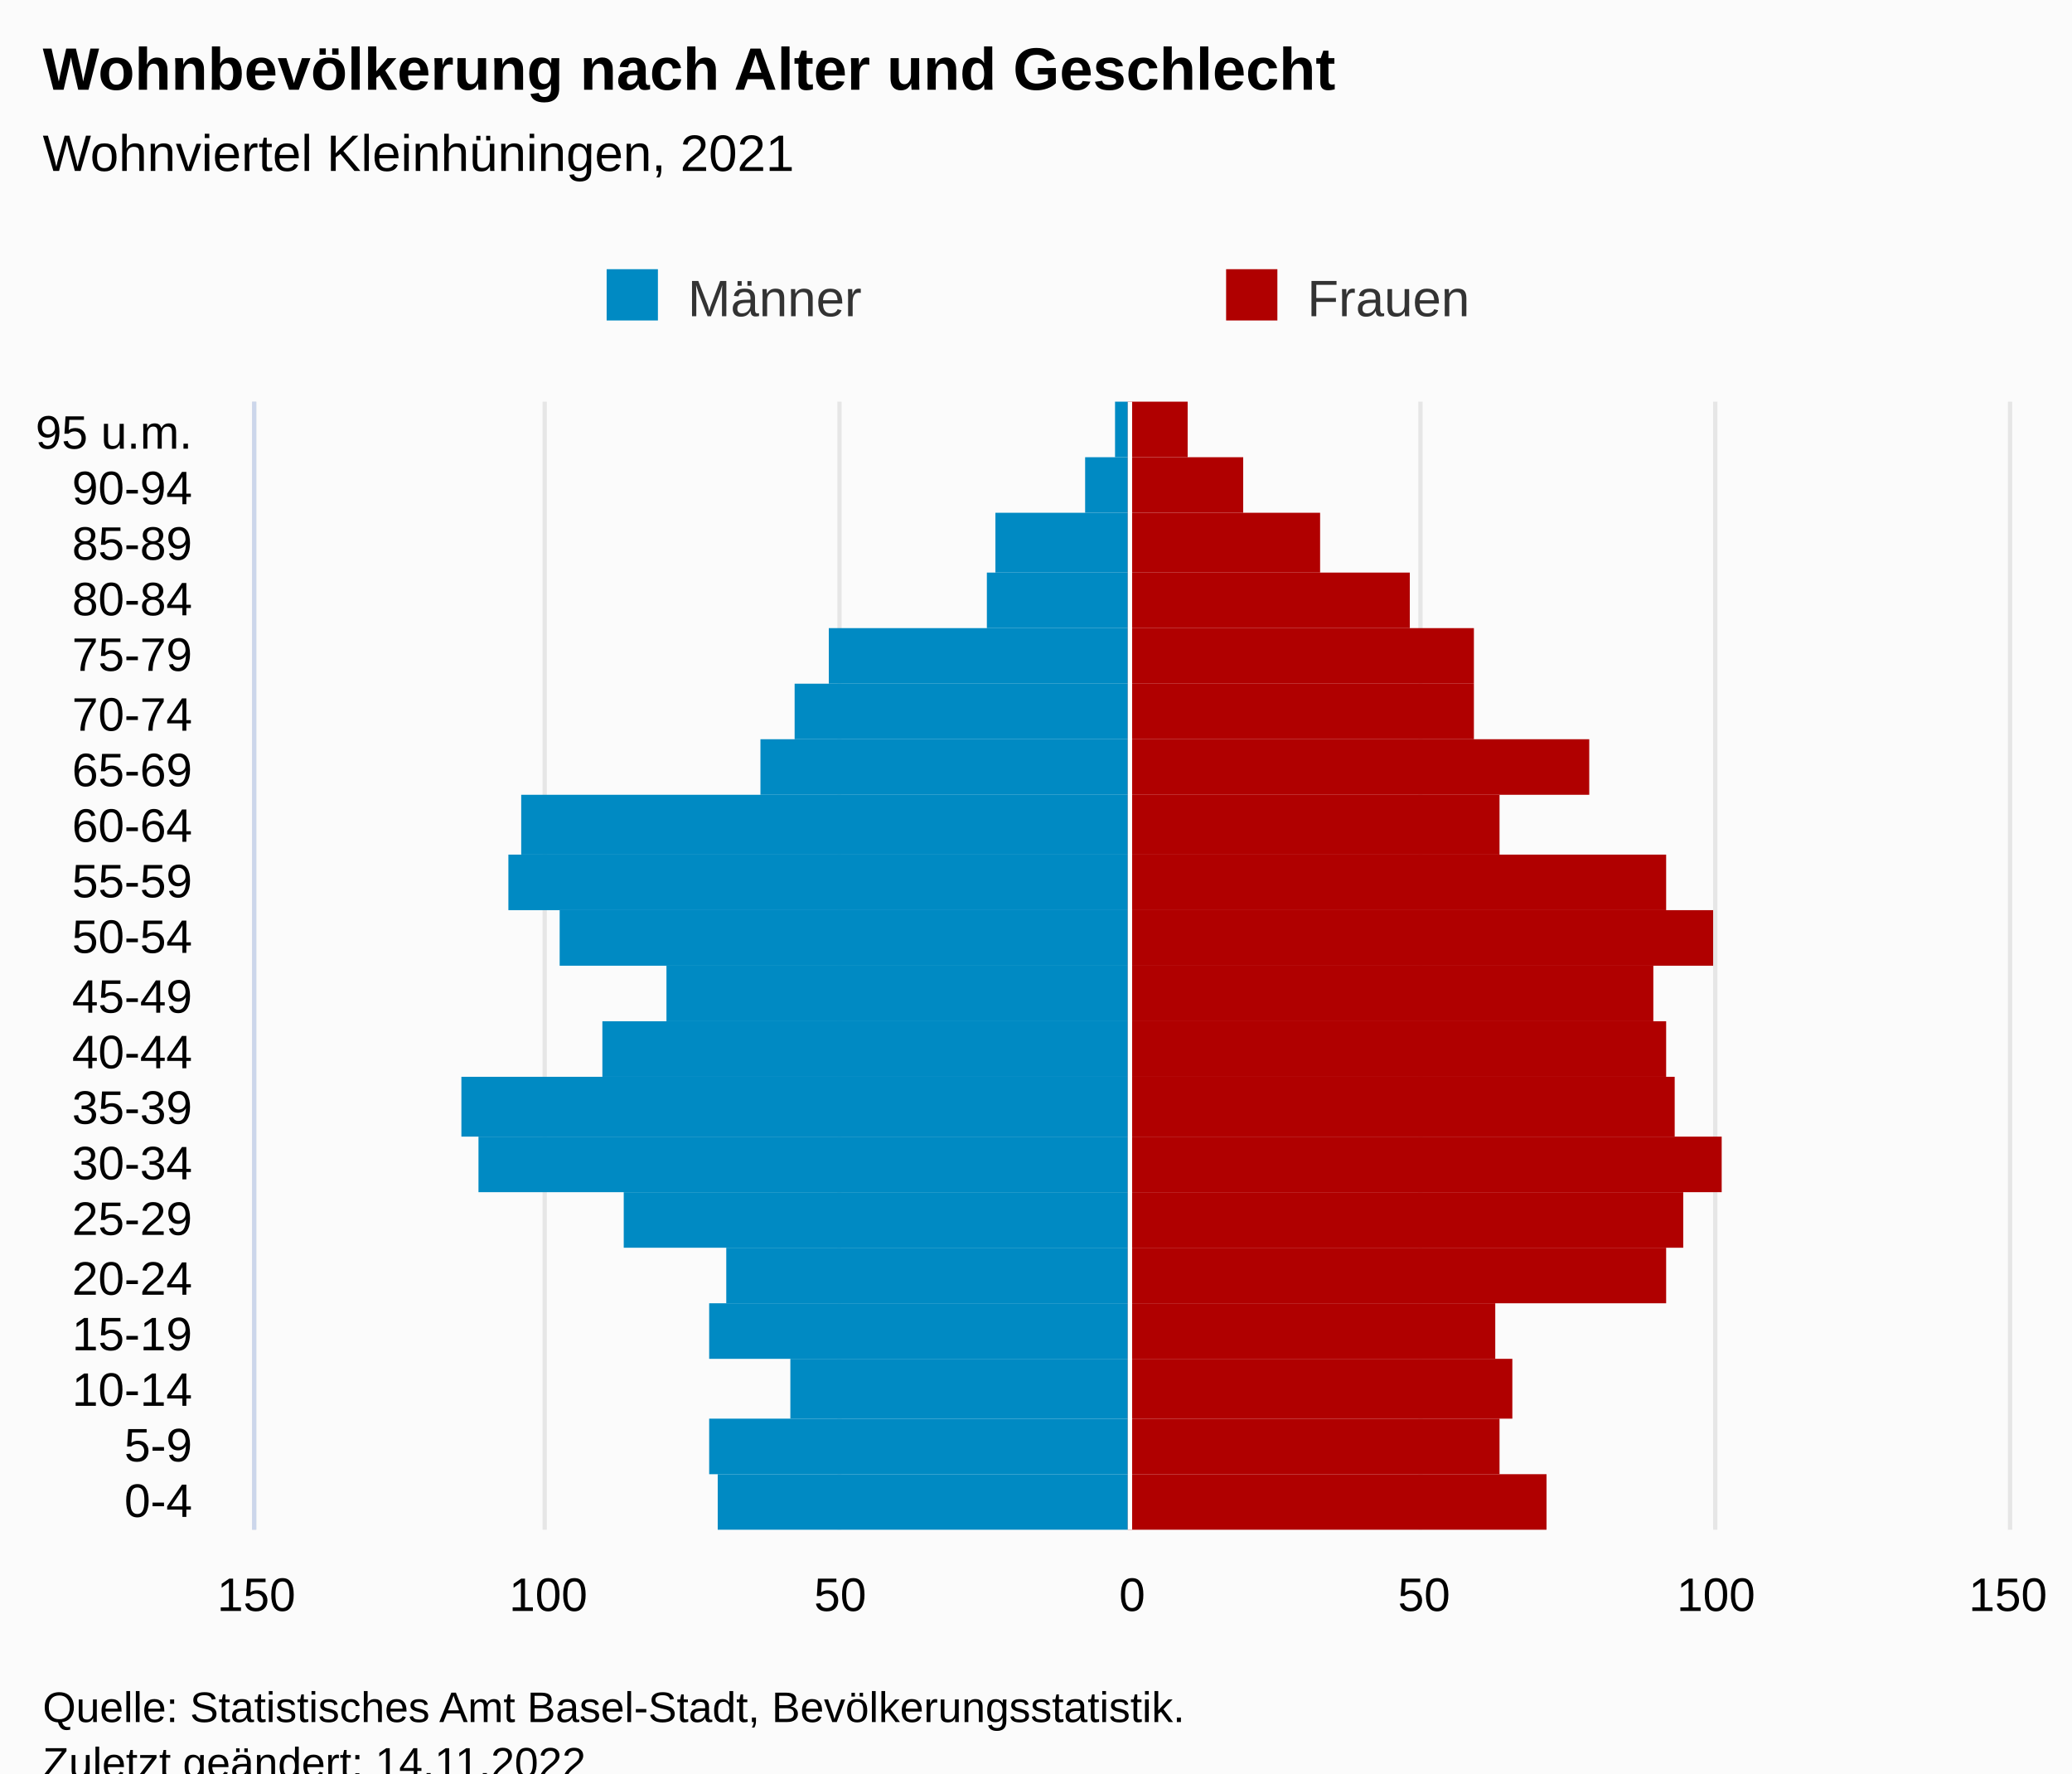
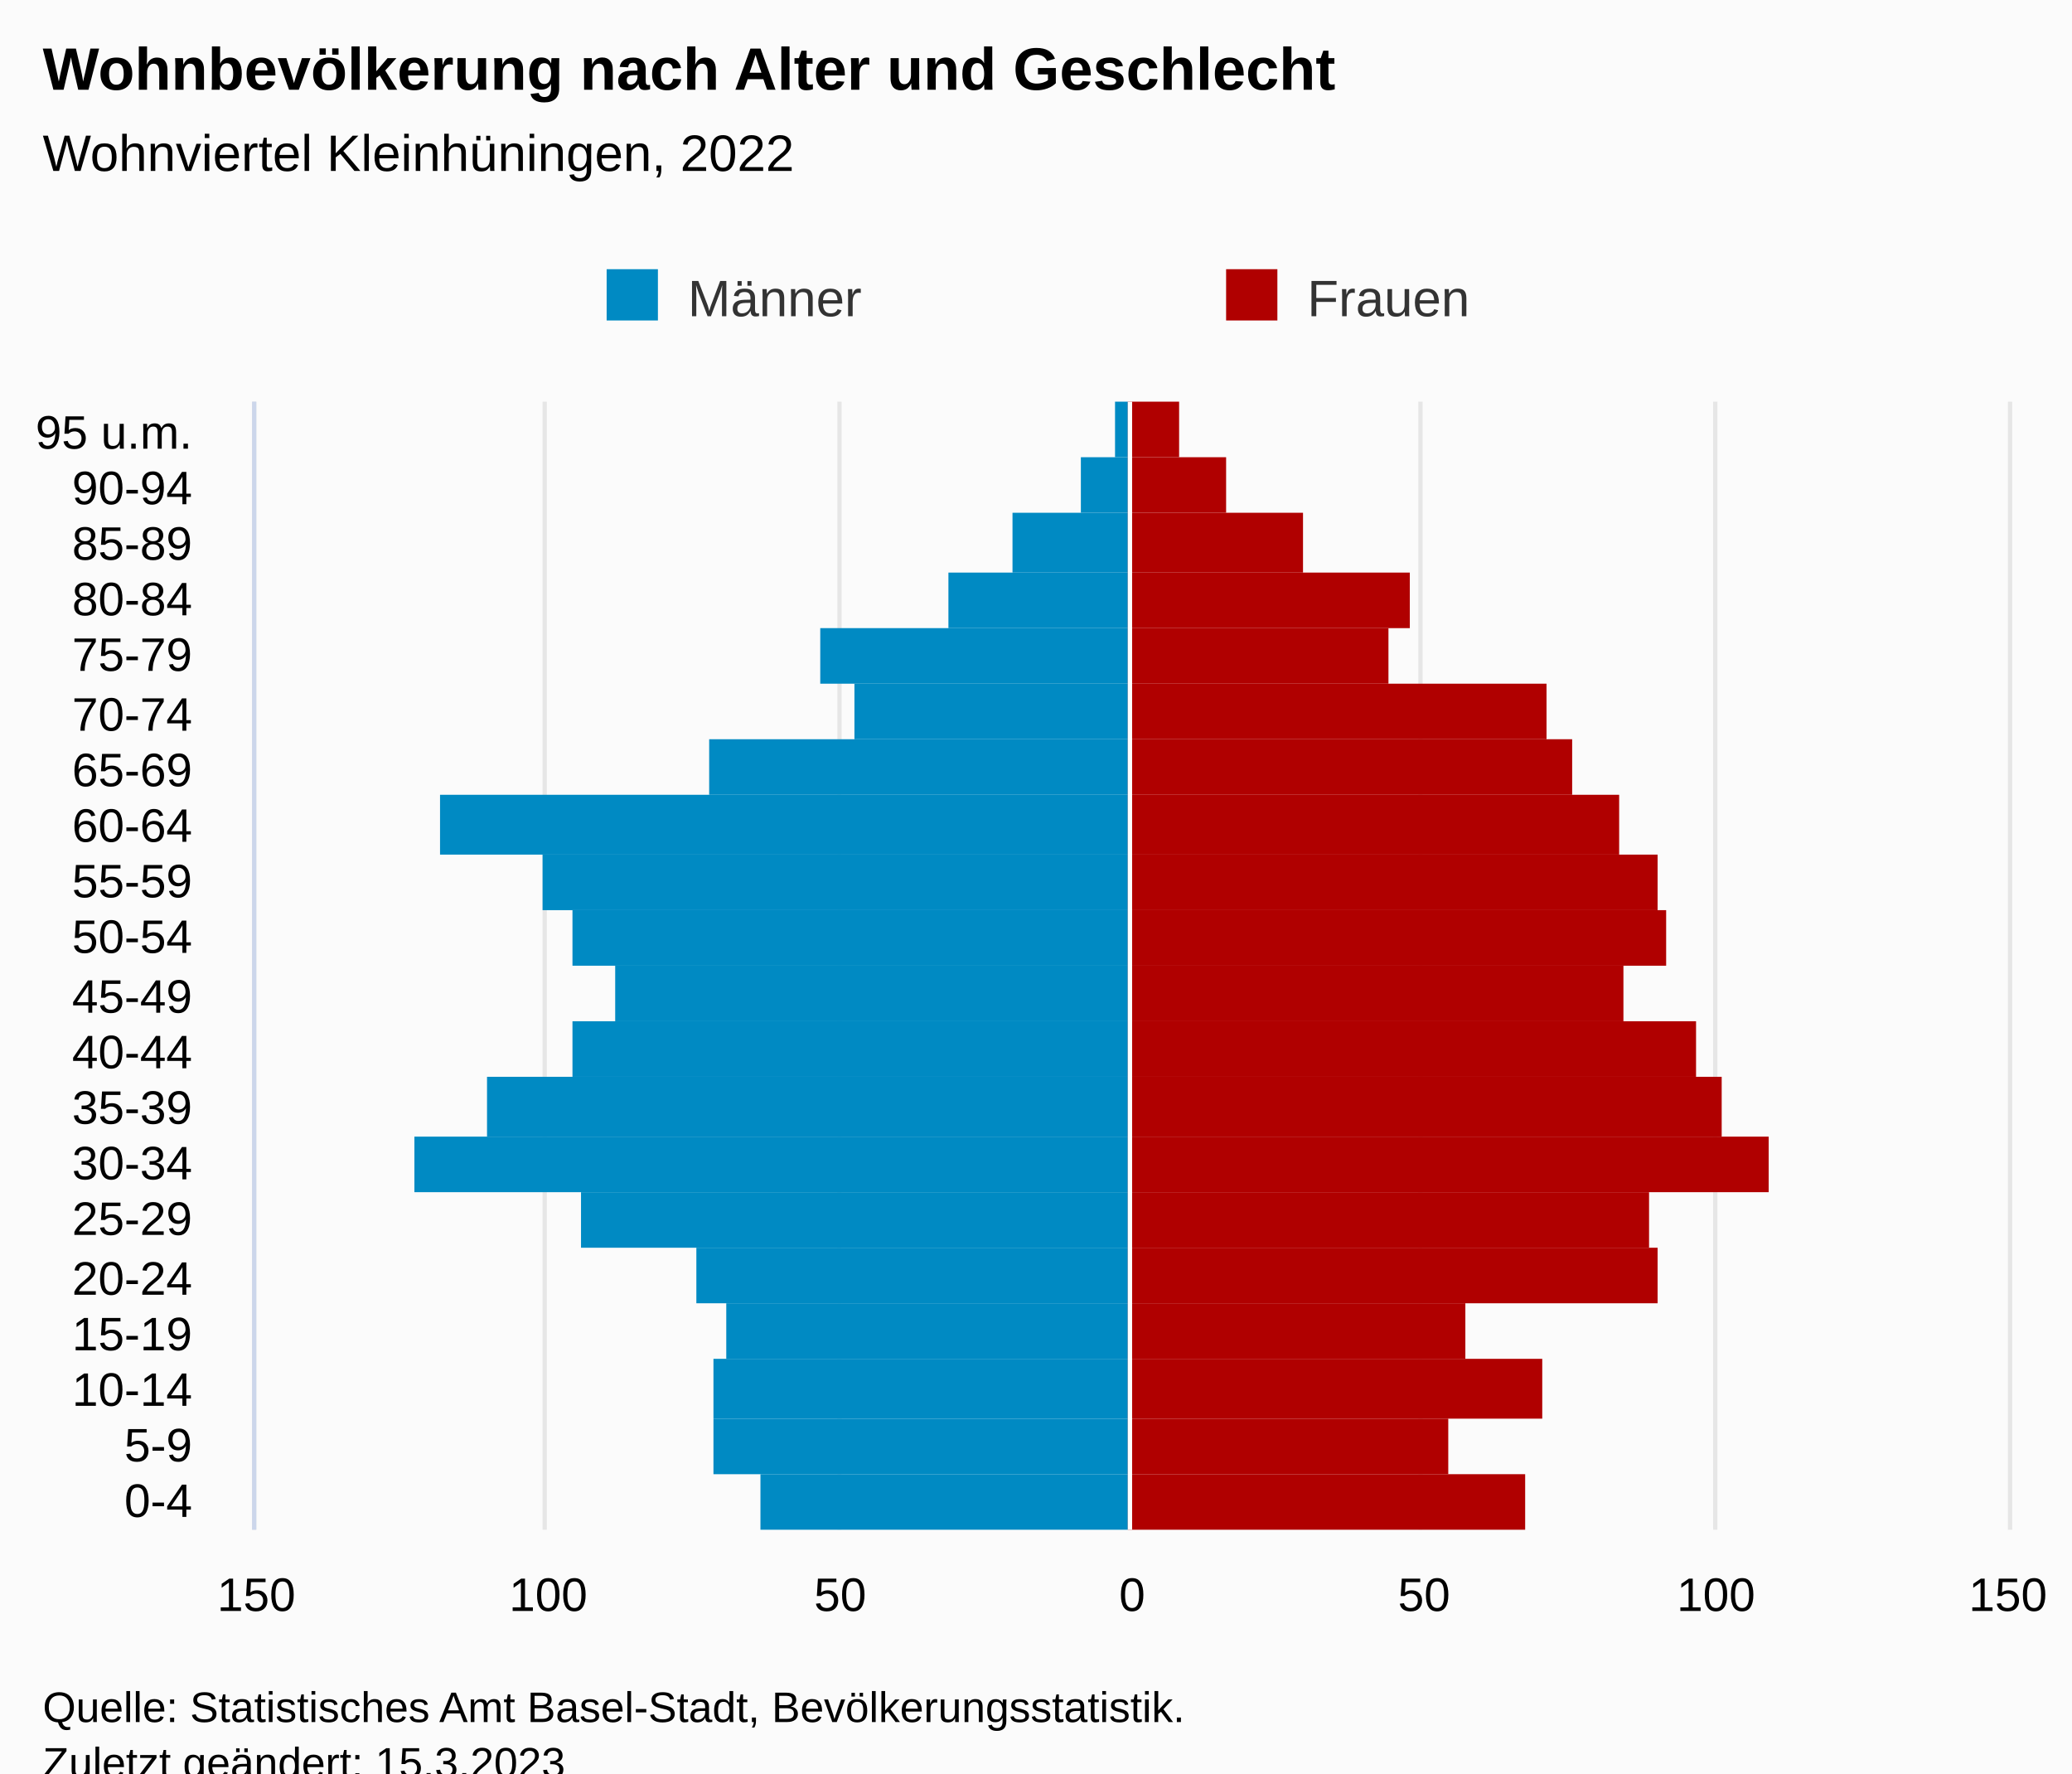
<svg xmlns="http://www.w3.org/2000/svg" version="1.1" class="highcharts-root" style="font-family:Arial;font-size:12px;" viewBox="0 0 485 415">
  <defs>
-     <clipPath id="highcharts-b327c5v-48-">
+     <clipPath id="highcharts-p1g3sga-48-">
      <rect x="0" y="0" width="264" height="410" fill="none" />
    </clipPath>
-     <clipPath id="highcharts-b327c5v-69-">
+     <clipPath id="highcharts-p1g3sga-69-">
      <rect x="0" y="0" width="264" height="410" fill="none" />
    </clipPath>
-     <clipPath id="highcharts-b327c5v-90-">
+     <clipPath id="highcharts-p1g3sga-90-">
      <rect x="60" y="94" width="410" height="264" fill="none" />
    </clipPath>
  </defs>
  <rect fill="#fbfbfb" class="highcharts-background" x="0" y="0" width="485" height="428" rx="0" ry="0" />
  <rect fill="none" class="highcharts-plot-background" x="60" y="94" width="410" height="264" />
  <g class="highcharts-pane-group" data-z-index="0" />
  <g class="highcharts-grid highcharts-xaxis-grid" data-z-index="1">
    <path fill="none" data-z-index="1" class="highcharts-grid-line" d="M 60 345.5 L 470 345.5" opacity="1" />
    <path fill="none" data-z-index="1" class="highcharts-grid-line" d="M 60 332.5 L 470 332.5" opacity="1" />
    <path fill="none" data-z-index="1" class="highcharts-grid-line" d="M 60 318.5 L 470 318.5" opacity="1" />
    <path fill="none" data-z-index="1" class="highcharts-grid-line" d="M 60 305.5 L 470 305.5" opacity="1" />
    <path fill="none" data-z-index="1" class="highcharts-grid-line" d="M 60 292.5 L 470 292.5" opacity="1" />
    <path fill="none" data-z-index="1" class="highcharts-grid-line" d="M 60 279.5 L 470 279.5" opacity="1" />
    <path fill="none" data-z-index="1" class="highcharts-grid-line" d="M 60 266.5 L 470 266.5" opacity="1" />
    <path fill="none" data-z-index="1" class="highcharts-grid-line" d="M 60 252.5 L 470 252.5" opacity="1" />
    <path fill="none" data-z-index="1" class="highcharts-grid-line" d="M 60 239.5 L 470 239.5" opacity="1" />
    <path fill="none" data-z-index="1" class="highcharts-grid-line" d="M 60 226.5 L 470 226.5" opacity="1" />
    <path fill="none" data-z-index="1" class="highcharts-grid-line" d="M 60 213.5 L 470 213.5" opacity="1" />
    <path fill="none" data-z-index="1" class="highcharts-grid-line" d="M 60 200.5 L 470 200.5" opacity="1" />
    <path fill="none" data-z-index="1" class="highcharts-grid-line" d="M 60 186.5 L 470 186.5" opacity="1" />
    <path fill="none" data-z-index="1" class="highcharts-grid-line" d="M 60 173.5 L 470 173.5" opacity="1" />
    <path fill="none" data-z-index="1" class="highcharts-grid-line" d="M 60 160.5 L 470 160.5" opacity="1" />
    <path fill="none" data-z-index="1" class="highcharts-grid-line" d="M 60 147.5 L 470 147.5" opacity="1" />
    <path fill="none" data-z-index="1" class="highcharts-grid-line" d="M 60 134.5 L 470 134.5" opacity="1" />
    <path fill="none" data-z-index="1" class="highcharts-grid-line" d="M 60 120.5 L 470 120.5" opacity="1" />
    <path fill="none" data-z-index="1" class="highcharts-grid-line" d="M 60 107.5 L 470 107.5" opacity="1" />
    <path fill="none" data-z-index="1" class="highcharts-grid-line" d="M 60 94.5 L 470 94.5" opacity="1" />
    <path fill="none" data-z-index="1" class="highcharts-grid-line" d="M 60 358.5 L 470 358.5" opacity="1" />
  </g>
  <g class="highcharts-grid highcharts-yaxis-grid" data-z-index="1">
    <path fill="none" stroke="#e6e6e6" stroke-width="1" data-z-index="1" class="highcharts-grid-line" d="M 264.5 94 L 264.5 358" opacity="1" />
    <path fill="none" stroke="#e6e6e6" stroke-width="1" data-z-index="1" class="highcharts-grid-line" d="M 59.5 94 L 59.5 358" opacity="1" />
    <path fill="none" stroke="#e6e6e6" stroke-width="1" data-z-index="1" class="highcharts-grid-line" d="M 127.5 94 L 127.5 358" opacity="1" />
    <path fill="none" stroke="#e6e6e6" stroke-width="1" data-z-index="1" class="highcharts-grid-line" d="M 196.5 94 L 196.5 358" opacity="1" />
    <path fill="none" stroke="#e6e6e6" stroke-width="1" data-z-index="1" class="highcharts-grid-line" d="M 332.5 94 L 332.5 358" opacity="1" />
    <path fill="none" stroke="#e6e6e6" stroke-width="1" data-z-index="1" class="highcharts-grid-line" d="M 401.5 94 L 401.5 358" opacity="1" />
    <path fill="none" stroke="#e6e6e6" stroke-width="1" data-z-index="1" class="highcharts-grid-line" d="M 470.5 94 L 470.5 358" opacity="1" />
  </g>
  <rect fill="none" class="highcharts-plot-border" data-z-index="1" x="60" y="94" width="410" height="264" />
  <g class="highcharts-axis highcharts-xaxis" data-z-index="2">
    <path fill="none" class="highcharts-axis-line" stroke="#ccd6eb" stroke-width="1" data-z-index="7" d="M 59.5 94 L 59.5 358" />
  </g>
  <g class="highcharts-axis highcharts-yaxis" data-z-index="2">
    <path fill="none" class="highcharts-axis-line" data-z-index="7" d="M 60 358 L 470 358" />
  </g>
  <g class="highcharts-series-group" data-z-index="3">
-     <g class="highcharts-series highcharts-series-0 highcharts-bar-series" data-z-index="0.1" opacity="1" transform="translate(470,358) rotate(90) scale(-1,1) scale(1 1)" clip-path="url(#highcharts-b327c5v-69-)" width="410" height="264">
-       <rect x="0" y="206" width="13" height="96" fill="#008ac3" opacity="1" class="highcharts-point highcharts-negative" />
-       <rect x="13" y="206" width="13" height="98" fill="#008ac3" opacity="1" class="highcharts-point highcharts-negative" />
-       <rect x="26" y="206" width="14" height="79" fill="#008ac3" opacity="1" class="highcharts-point highcharts-negative" />
-       <rect x="40" y="206" width="13" height="98" fill="#008ac3" opacity="1" class="highcharts-point highcharts-negative" />
-       <rect x="53" y="206" width="13" height="94" fill="#008ac3" opacity="1" class="highcharts-point highcharts-negative" />
-       <rect x="66" y="206" width="13" height="118" fill="#008ac3" opacity="1" class="highcharts-point highcharts-negative" />
-       <rect x="79" y="206" width="13" height="152" fill="#008ac3" opacity="1" class="highcharts-point highcharts-negative" />
-       <rect x="92" y="206" width="14" height="156" fill="#008ac3" opacity="1" class="highcharts-point highcharts-negative" />
-       <rect x="106" y="206" width="13" height="123" fill="#008ac3" opacity="1" class="highcharts-point highcharts-negative" />
-       <rect x="119" y="206" width="13" height="108" fill="#008ac3" opacity="1" class="highcharts-point highcharts-negative" />
-       <rect x="132" y="206" width="13" height="133" fill="#008ac3" opacity="1" class="highcharts-point highcharts-negative" />
-       <rect x="145" y="206" width="13" height="145" fill="#008ac3" opacity="1" class="highcharts-point highcharts-negative" />
-       <rect x="158" y="206" width="14" height="142" fill="#008ac3" opacity="1" class="highcharts-point highcharts-negative" />
-       <rect x="172" y="206" width="13" height="86" fill="#008ac3" opacity="1" class="highcharts-point highcharts-negative" />
-       <rect x="185" y="206" width="13" height="78" fill="#008ac3" opacity="1" class="highcharts-point highcharts-negative" />
-       <rect x="198" y="206" width="13" height="70" fill="#008ac3" opacity="1" class="highcharts-point highcharts-negative" />
-       <rect x="211" y="206" width="13" height="33" fill="#008ac3" opacity="1" class="highcharts-point highcharts-negative" />
-       <rect x="224" y="206" width="14" height="31" fill="#008ac3" opacity="1" class="highcharts-point highcharts-negative" />
-       <rect x="238" y="206" width="13" height="10" fill="#008ac3" opacity="1" class="highcharts-point highcharts-negative" />
+     <g class="highcharts-series highcharts-series-0 highcharts-bar-series" data-z-index="0.1" opacity="1" transform="translate(470,358) rotate(90) scale(-1,1) scale(1 1)" clip-path="url(#highcharts-p1g3sga-69-)" width="410" height="264">
+       <rect x="0" y="206" width="13" height="86" fill="#008ac3" opacity="1" class="highcharts-point highcharts-negative" />
+       <rect x="13" y="206" width="13" height="97" fill="#008ac3" opacity="1" class="highcharts-point highcharts-negative" />
+       <rect x="26" y="206" width="14" height="97" fill="#008ac3" opacity="1" class="highcharts-point highcharts-negative" />
+       <rect x="40" y="206" width="13" height="94" fill="#008ac3" opacity="1" class="highcharts-point highcharts-negative" />
+       <rect x="53" y="206" width="13" height="101" fill="#008ac3" opacity="1" class="highcharts-point highcharts-negative" />
+       <rect x="66" y="206" width="13" height="128" fill="#008ac3" opacity="1" class="highcharts-point highcharts-negative" />
+       <rect x="79" y="206" width="13" height="167" fill="#008ac3" opacity="1" class="highcharts-point highcharts-negative" />
+       <rect x="92" y="206" width="14" height="150" fill="#008ac3" opacity="1" class="highcharts-point highcharts-negative" />
+       <rect x="106" y="206" width="13" height="130" fill="#008ac3" opacity="1" class="highcharts-point highcharts-negative" />
+       <rect x="119" y="206" width="13" height="120" fill="#008ac3" opacity="1" class="highcharts-point highcharts-negative" />
+       <rect x="132" y="206" width="13" height="130" fill="#008ac3" opacity="1" class="highcharts-point highcharts-negative" />
+       <rect x="145" y="206" width="13" height="137" fill="#008ac3" opacity="1" class="highcharts-point highcharts-negative" />
+       <rect x="158" y="206" width="14" height="161" fill="#008ac3" opacity="1" class="highcharts-point highcharts-negative" />
+       <rect x="172" y="206" width="13" height="98" fill="#008ac3" opacity="1" class="highcharts-point highcharts-negative" />
+       <rect x="185" y="206" width="13" height="64" fill="#008ac3" opacity="1" class="highcharts-point highcharts-negative" />
+       <rect x="198" y="206" width="13" height="72" fill="#008ac3" opacity="1" class="highcharts-point highcharts-negative" />
+       <rect x="211" y="206" width="13" height="42" fill="#008ac3" opacity="1" class="highcharts-point highcharts-negative" />
+       <rect x="224" y="206" width="14" height="27" fill="#008ac3" opacity="1" class="highcharts-point highcharts-negative" />
+       <rect x="238" y="206" width="13" height="11" fill="#008ac3" opacity="1" class="highcharts-point highcharts-negative" />
      <rect x="251" y="206" width="13" height="3" fill="#008ac3" opacity="1" class="highcharts-point highcharts-negative" />
    </g>
    <g class="highcharts-markers highcharts-series-0 highcharts-bar-series" data-z-index="0.1" opacity="1" transform="translate(470,358) rotate(90) scale(-1,1) scale(1 1)" clip-path="none" />
-     <g class="highcharts-series highcharts-series-1 highcharts-bar-series" data-z-index="0.1" opacity="1" transform="translate(470,358) rotate(90) scale(-1,1) scale(1 1)" clip-path="url(#highcharts-b327c5v-69-)" width="410" height="264">
-       <rect x="0" y="108" width="13" height="98" fill="#b00000" opacity="1" class="highcharts-point" />
-       <rect x="13" y="119" width="13" height="87" fill="#b00000" opacity="1" class="highcharts-point" />
-       <rect x="26" y="116" width="14" height="90" fill="#b00000" opacity="1" class="highcharts-point" />
-       <rect x="40" y="120" width="13" height="86" fill="#b00000" opacity="1" class="highcharts-point" />
-       <rect x="53" y="80" width="13" height="126" fill="#b00000" opacity="1" class="highcharts-point" />
-       <rect x="66" y="76" width="13" height="130" fill="#b00000" opacity="1" class="highcharts-point" />
-       <rect x="79" y="67" width="13" height="139" fill="#b00000" opacity="1" class="highcharts-point" />
-       <rect x="92" y="78" width="14" height="128" fill="#b00000" opacity="1" class="highcharts-point" />
-       <rect x="106" y="80" width="13" height="126" fill="#b00000" opacity="1" class="highcharts-point" />
-       <rect x="119" y="83" width="13" height="123" fill="#b00000" opacity="1" class="highcharts-point" />
-       <rect x="132" y="69" width="13" height="137" fill="#b00000" opacity="1" class="highcharts-point" />
-       <rect x="145" y="80" width="13" height="126" fill="#b00000" opacity="1" class="highcharts-point" />
-       <rect x="158" y="119" width="14" height="87" fill="#b00000" opacity="1" class="highcharts-point" />
-       <rect x="172" y="98" width="13" height="108" fill="#b00000" opacity="1" class="highcharts-point" />
-       <rect x="185" y="125" width="13" height="81" fill="#b00000" opacity="1" class="highcharts-point" />
-       <rect x="198" y="125" width="13" height="81" fill="#b00000" opacity="1" class="highcharts-point" />
+     <g class="highcharts-series highcharts-series-1 highcharts-bar-series" data-z-index="0.1" opacity="1" transform="translate(470,358) rotate(90) scale(-1,1) scale(1 1)" clip-path="url(#highcharts-p1g3sga-69-)" width="410" height="264">
+       <rect x="0" y="113" width="13" height="93" fill="#b00000" opacity="1" class="highcharts-point" />
+       <rect x="13" y="131" width="13" height="75" fill="#b00000" opacity="1" class="highcharts-point" />
+       <rect x="26" y="109" width="14" height="97" fill="#b00000" opacity="1" class="highcharts-point" />
+       <rect x="40" y="127" width="13" height="79" fill="#b00000" opacity="1" class="highcharts-point" />
+       <rect x="53" y="82" width="13" height="124" fill="#b00000" opacity="1" class="highcharts-point" />
+       <rect x="66" y="84" width="13" height="122" fill="#b00000" opacity="1" class="highcharts-point" />
+       <rect x="79" y="56" width="13" height="150" fill="#b00000" opacity="1" class="highcharts-point" />
+       <rect x="92" y="67" width="14" height="139" fill="#b00000" opacity="1" class="highcharts-point" />
+       <rect x="106" y="73" width="13" height="133" fill="#b00000" opacity="1" class="highcharts-point" />
+       <rect x="119" y="90" width="13" height="116" fill="#b00000" opacity="1" class="highcharts-point" />
+       <rect x="132" y="80" width="13" height="126" fill="#b00000" opacity="1" class="highcharts-point" />
+       <rect x="145" y="82" width="13" height="124" fill="#b00000" opacity="1" class="highcharts-point" />
+       <rect x="158" y="91" width="14" height="115" fill="#b00000" opacity="1" class="highcharts-point" />
+       <rect x="172" y="102" width="13" height="104" fill="#b00000" opacity="1" class="highcharts-point" />
+       <rect x="185" y="108" width="13" height="98" fill="#b00000" opacity="1" class="highcharts-point" />
+       <rect x="198" y="145" width="13" height="61" fill="#b00000" opacity="1" class="highcharts-point" />
      <rect x="211" y="140" width="13" height="66" fill="#b00000" opacity="1" class="highcharts-point" />
-       <rect x="224" y="161" width="14" height="45" fill="#b00000" opacity="1" class="highcharts-point" />
-       <rect x="238" y="179" width="13" height="27" fill="#b00000" opacity="1" class="highcharts-point" />
-       <rect x="251" y="192" width="13" height="14" fill="#b00000" opacity="1" class="highcharts-point" />
+       <rect x="224" y="165" width="14" height="41" fill="#b00000" opacity="1" class="highcharts-point" />
+       <rect x="238" y="183" width="13" height="23" fill="#b00000" opacity="1" class="highcharts-point" />
+       <rect x="251" y="194" width="13" height="12" fill="#b00000" opacity="1" class="highcharts-point" />
    </g>
    <g class="highcharts-markers highcharts-series-1 highcharts-bar-series" data-z-index="0.1" opacity="1" transform="translate(470,358) rotate(90) scale(-1,1) scale(1 1)" clip-path="none" />
  </g>
  <text x="10" text-anchor="start" class="highcharts-title" data-z-index="4" style="color:#000000;font-size:14px;font-weight:bold;fill:#000000;" y="21">
    <tspan>Wohnbevölkerung nach Alter und Geschlecht</tspan>
  </text>
  <text x="10" text-anchor="start" class="highcharts-subtitle" data-z-index="4" style="color:#000000;font-size:12px;font-weight:normal;font-family:Arial;fill:#000000;" y="40">
-     <tspan>Wohnviertel Kleinhüningen, 2021</tspan>
+     <tspan>Wohnviertel Kleinhüningen, 2022</tspan>
  </text>
  <text x="10" text-anchor="start" class="highcharts-caption" data-z-index="4" style="color:#666666;fill:#666666;" y="400" />
  <g class="highcharts-plot-lines-4" data-z-index="4">
    <path fill="none" class="highcharts-plot-line " stroke="white" stroke-width="1" d="M 264.5 94 L 264.5 358" />
  </g>
  <g class="highcharts-legend" data-z-index="7" transform="translate(132,56)">
    <rect fill="none" class="highcharts-legend-box" rx="0" ry="0" x="0" y="0" width="286" height="26" visibility="visible" />
    <g data-z-index="1">
      <g>
        <g class="highcharts-legend-item highcharts-bar-series highcharts-color-undefined highcharts-series-0" data-z-index="1" transform="translate(8,3)">
          <text x="21" style="color:#333333;cursor:pointer;font-size:12px;font-weight:normal;fill:#333333;" text-anchor="start" data-z-index="2" y="15">
            <tspan>Männer</tspan>
          </text>
          <rect x="2" y="4" width="12" height="12" fill="#008ac3" class="highcharts-point" data-z-index="3" />
        </g>
        <g class="highcharts-legend-item highcharts-bar-series highcharts-color-undefined highcharts-series-1" data-z-index="1" transform="translate(153,3)">
          <text x="21" y="15" style="color:#333333;cursor:pointer;font-size:12px;font-weight:normal;fill:#333333;" text-anchor="start" data-z-index="2">
            <tspan>Frauen</tspan>
          </text>
          <rect x="2" y="4" width="12" height="12" fill="#b00000" class="highcharts-point" data-z-index="3" />
        </g>
      </g>
    </g>
  </g>
  <g class="highcharts-axis-labels highcharts-xaxis-labels" data-z-index="7">
    <text x="45" style="color:#000000;cursor:default;font-size:11px;fill:#000000;" text-anchor="end" transform="translate(0,0)" y="355" opacity="1">0-4</text>
    <text x="45" style="color:#000000;cursor:default;font-size:11px;fill:#000000;" text-anchor="end" transform="translate(0,0)" y="342" opacity="1">5-9</text>
    <text x="45" style="color:#000000;cursor:default;font-size:11px;fill:#000000;" text-anchor="end" transform="translate(0,0)" y="329" opacity="1">10-14</text>
    <text x="45" style="color:#000000;cursor:default;font-size:11px;fill:#000000;" text-anchor="end" transform="translate(0,0)" y="316" opacity="1">15-19</text>
    <text x="45" style="color:#000000;cursor:default;font-size:11px;fill:#000000;" text-anchor="end" transform="translate(0,0)" y="303" opacity="1">20-24</text>
    <text x="45" style="color:#000000;cursor:default;font-size:11px;fill:#000000;" text-anchor="end" transform="translate(0,0)" y="289" opacity="1">25-29</text>
    <text x="45" style="color:#000000;cursor:default;font-size:11px;fill:#000000;" text-anchor="end" transform="translate(0,0)" y="276" opacity="1">30-34</text>
    <text x="45" style="color:#000000;cursor:default;font-size:11px;fill:#000000;" text-anchor="end" transform="translate(0,0)" y="263" opacity="1">35-39</text>
    <text x="45" style="color:#000000;cursor:default;font-size:11px;fill:#000000;" text-anchor="end" transform="translate(0,0)" y="250" opacity="1">40-44</text>
    <text x="45" style="color:#000000;cursor:default;font-size:11px;fill:#000000;" text-anchor="end" transform="translate(0,0)" y="237" opacity="1">45-49</text>
    <text x="45" style="color:#000000;cursor:default;font-size:11px;fill:#000000;" text-anchor="end" transform="translate(0,0)" y="223" opacity="1">50-54</text>
    <text x="45" style="color:#000000;cursor:default;font-size:11px;fill:#000000;" text-anchor="end" transform="translate(0,0)" y="210" opacity="1">55-59</text>
    <text x="45" style="color:#000000;cursor:default;font-size:11px;fill:#000000;" text-anchor="end" transform="translate(0,0)" y="197" opacity="1">60-64</text>
    <text x="45" style="color:#000000;cursor:default;font-size:11px;fill:#000000;" text-anchor="end" transform="translate(0,0)" y="184" opacity="1">65-69</text>
    <text x="45" style="color:#000000;cursor:default;font-size:11px;fill:#000000;" text-anchor="end" transform="translate(0,0)" y="171" opacity="1">70-74</text>
    <text x="45" style="color:#000000;cursor:default;font-size:11px;fill:#000000;" text-anchor="end" transform="translate(0,0)" y="157" opacity="1">75-79</text>
    <text x="45" style="color:#000000;cursor:default;font-size:11px;fill:#000000;" text-anchor="end" transform="translate(0,0)" y="144" opacity="1">80-84</text>
    <text x="45" style="color:#000000;cursor:default;font-size:11px;fill:#000000;" text-anchor="end" transform="translate(0,0)" y="131" opacity="1">85-89</text>
    <text x="45" style="color:#000000;cursor:default;font-size:11px;fill:#000000;" text-anchor="end" transform="translate(0,0)" y="118" opacity="1">90-94</text>
    <text x="45" style="color:#000000;cursor:default;font-size:11px;fill:#000000;" text-anchor="end" transform="translate(0,0)" y="105" opacity="1">
      <tspan>95 u.m.</tspan>
    </text>
  </g>
  <g class="highcharts-axis-labels highcharts-yaxis-labels" data-z-index="7">
    <text x="265" style="color:#000000;cursor:default;font-size:11px;fill:#000000;" text-anchor="middle" transform="translate(0,0)" y="377" opacity="1">0</text>
    <text x="60" style="color:#000000;cursor:default;font-size:11px;fill:#000000;" text-anchor="middle" transform="translate(0,0)" y="377" opacity="1">150</text>
    <text x="128.333" style="color:#000000;cursor:default;font-size:11px;fill:#000000;" text-anchor="middle" transform="translate(0,0)" y="377" opacity="1">100</text>
    <text x="196.667" style="color:#000000;cursor:default;font-size:11px;fill:#000000;" text-anchor="middle" transform="translate(0,0)" y="377" opacity="1">50</text>
    <text x="333.333" style="color:#000000;cursor:default;font-size:11px;fill:#000000;" text-anchor="middle" transform="translate(0,0)" y="377" opacity="1">50</text>
    <text x="401.667" style="color:#000000;cursor:default;font-size:11px;fill:#000000;" text-anchor="middle" transform="translate(0,0)" y="377" opacity="1">100</text>
    <text x="470" style="color:#000000;cursor:default;font-size:11px;fill:#000000;" text-anchor="middle" transform="translate(0,0)" y="377" opacity="1">150</text>
  </g>
  <text x="10" class="highcharts-credits" text-anchor="start" data-z-index="8" style="cursor:default;color:#000000;font-size:10px;fill:#000000;" y="403">
    <tspan>Quelle: Statistisches Amt Basel-Stadt, Bevölkerungsstatistik.</tspan>
-     <tspan x="10" dy="13">Zuletzt geändert: 14.11.2022</tspan>
+     <tspan x="10" dy="13">Zuletzt geändert: 15.3.2023</tspan>
  </text>
-   <g class="highcharts-control-points" data-z-index="99" clip-path="url(#highcharts-b327c5v-90-)" />
+   <g class="highcharts-control-points" data-z-index="99" clip-path="url(#highcharts-p1g3sga-90-)" />
</svg>
